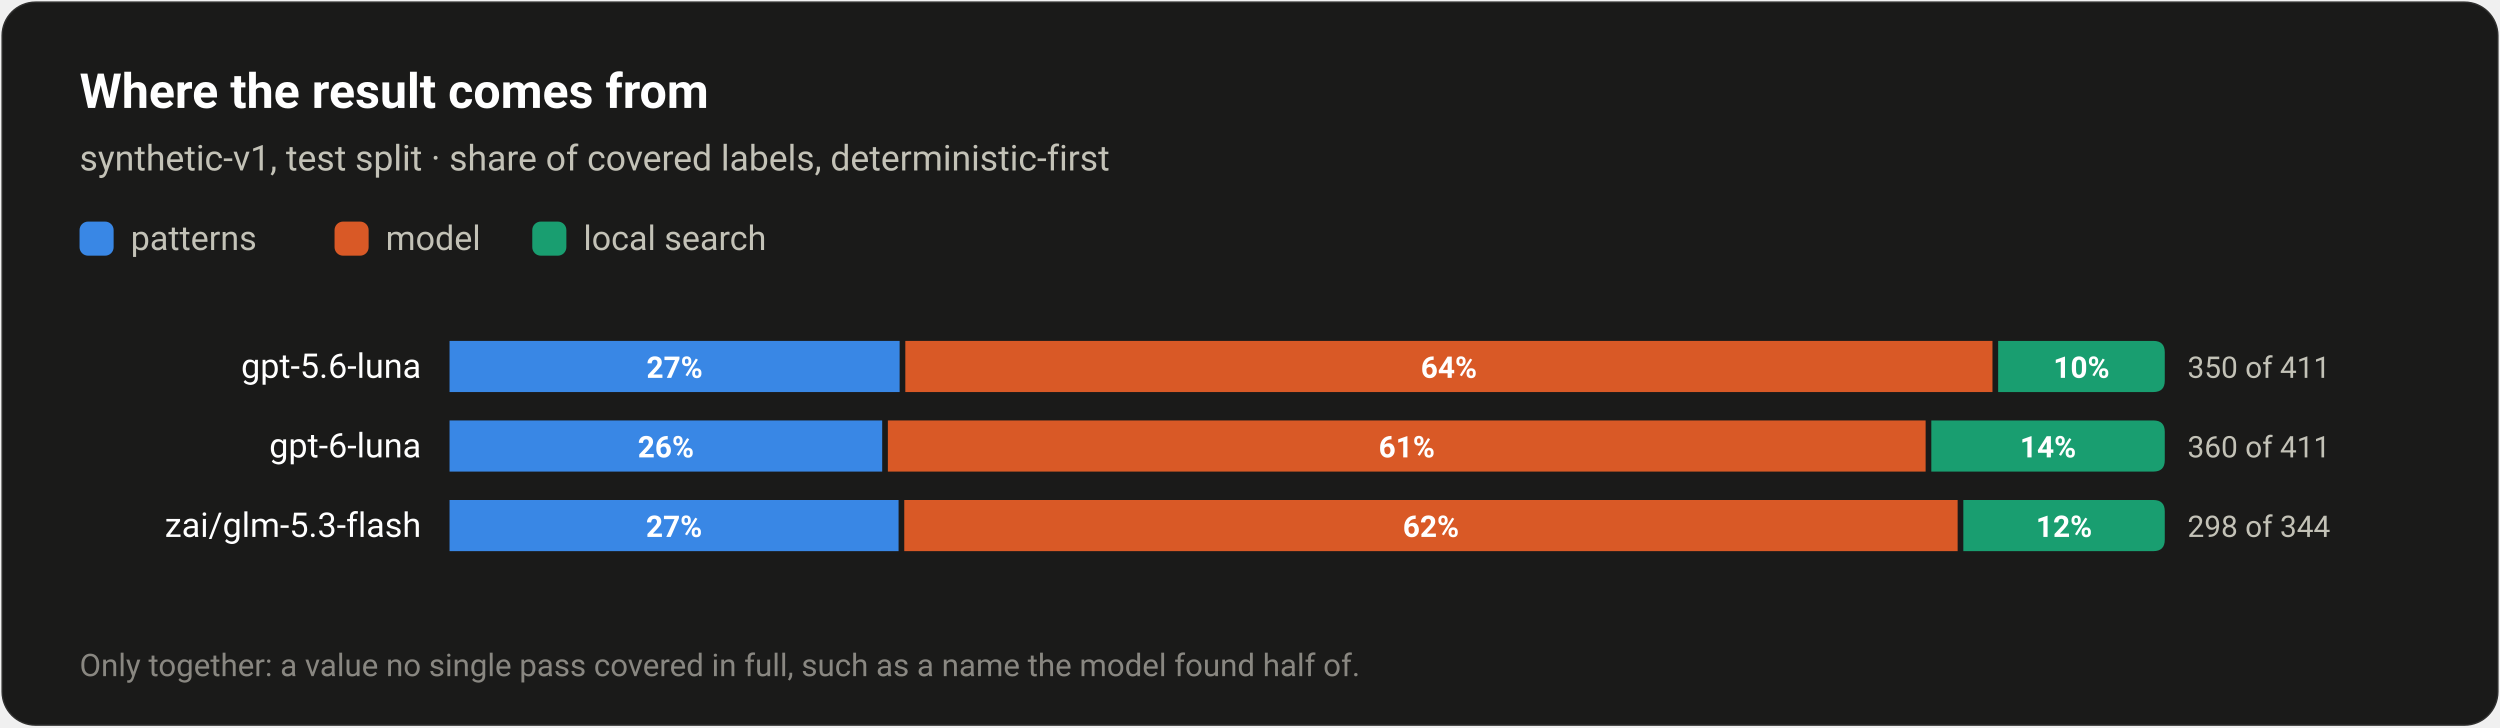
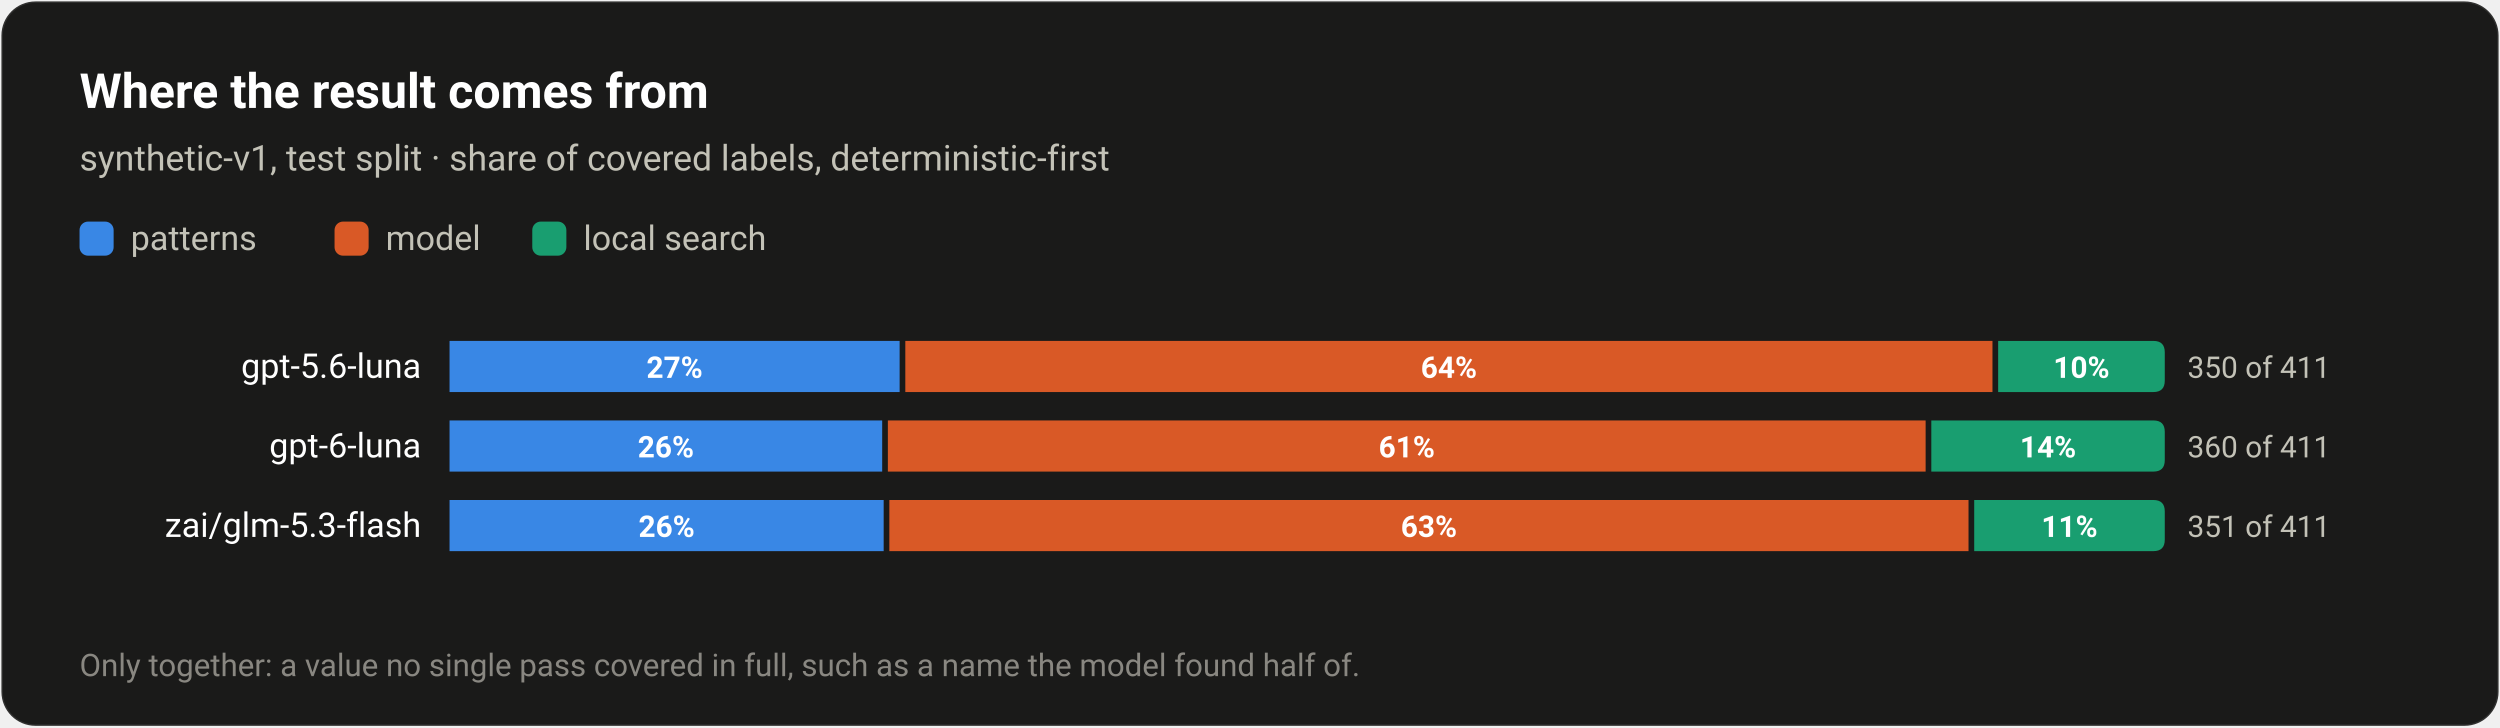
<svg xmlns="http://www.w3.org/2000/svg" width="880" height="256" viewBox="0 0 880 256" role="img" aria-labelledby="t d" font-family="system-ui, -apple-system, &quot;Segoe UI&quot;, Roboto, sans-serif">
  <rect x="0.5" y="0.5" width="879" height="255" rx="12" fill="#1a1a19" stroke="rgba(255,255,255,0.10)" />
  <text x="28" y="38" font-size="17" font-weight="600" fill="#ffffff">Where the result comes from</text>
  <text x="28" y="60" font-size="12.5" fill="#c3c2b7">synthetic-v1, test split · share of covered labels, deterministic-first</text>
  <rect x="28" y="78" width="12" height="12" rx="3" fill="#3987e5" />
  <text x="46" y="88" font-size="12" fill="#c3c2b7">patterns</text>
  <rect x="117.76" y="78" width="12" height="12" rx="3" fill="#d95926" />
  <text x="135.76" y="88" font-size="12" fill="#c3c2b7">model</text>
  <rect x="187.36" y="78" width="12" height="12" rx="3" fill="#199e70" />
  <text x="205.36" y="88" font-size="12" fill="#c3c2b7">local search</text>
  <text x="148.24" y="133" font-size="12" fill="#ffffff" text-anchor="end">gpt-5.6-luna</text>
  <g>
    <path d="M158.24 120H316.67V138H158.24Z" fill="#3987e5" />
  </g>
  <text x="237.45" y="133" font-size="10.5" font-weight="600" fill="#ffffff" text-anchor="middle">27%</text>
  <g>
    <path d="M318.67 120H701.35V138H318.67Z" fill="#d95926" />
  </g>
  <text x="510.01" y="133" font-size="10.5" font-weight="600" fill="#ffffff" text-anchor="middle">64%</text>
  <g>
    <path d="M703.35 120H758Q762 120 762 124V134Q762 138 758 138H703.35Z" fill="#199e70" />
  </g>
  <text x="732.67" y="133" font-size="10.5" font-weight="600" fill="#ffffff" text-anchor="middle">10%</text>
  <text x="770" y="133" font-size="10.5" fill="#c3c2b7">350 of 411</text>
  <text x="148.24" y="161" font-size="12" fill="#ffffff" text-anchor="end">gpt-6-luna</text>
  <g>
    <path d="M158.24 148H310.53V166H158.24Z" fill="#3987e5" />
  </g>
  <text x="234.39" y="161" font-size="10.5" font-weight="600" fill="#ffffff" text-anchor="middle">26%</text>
  <g>
    <path d="M312.53 148H677.82V166H312.53Z" fill="#d95926" />
  </g>
  <text x="495.18" y="161" font-size="10.5" font-weight="600" fill="#ffffff" text-anchor="middle">61%</text>
  <g>
    <path d="M679.82 148H758Q762 148 762 152V162Q762 166 758 166H679.82Z" fill="#199e70" />
  </g>
  <text x="720.91" y="161" font-size="10.5" font-weight="600" fill="#ffffff" text-anchor="middle">14%</text>
  <text x="770" y="161" font-size="10.5" fill="#c3c2b7">360 of 411</text>
  <text x="148.24" y="189" font-size="12" fill="#ffffff" text-anchor="end">zai/glm-5.3-flash</text>
  <g>
-     <path d="M158.24 176H316.3V194H158.24Z" fill="#3987e5" />
+     <path d="M158.24 176H311.05V194H158.24Z" fill="#3987e5" />
  </g>
-   <text x="237.27" y="189" font-size="10.5" font-weight="600" fill="#ffffff" text-anchor="middle">27%</text>
+   <text x="234.65" y="189" font-size="10.5" font-weight="600" fill="#ffffff" text-anchor="middle">26%</text>
  <g>
-     <path d="M318.3 176H689.09V194H318.3Z" fill="#d95926" />
+     <path d="M313.05 176H692.92V194H313.05Z" fill="#d95926" />
  </g>
-   <text x="503.69" y="189" font-size="10.5" font-weight="600" fill="#ffffff" text-anchor="middle">62%</text>
+   <text x="502.98" y="189" font-size="10.5" font-weight="600" fill="#ffffff" text-anchor="middle">63%</text>
  <g>
-     <path d="M691.09 176H758Q762 176 762 180V190Q762 194 758 194H691.09Z" fill="#199e70" />
+     <path d="M694.92 176H758Q762 176 762 180V190Q762 194 758 194H694.92Z" fill="#199e70" />
  </g>
-   <text x="726.54" y="189" font-size="10.5" font-weight="600" fill="#ffffff" text-anchor="middle">12%</text>
-   <text x="770" y="189" font-size="10.5" fill="#c3c2b7">298 of 344</text>
+   <text x="728.46" y="189" font-size="10.5" font-weight="600" fill="#ffffff" text-anchor="middle">11%</text>
+   <text x="770" y="189" font-size="10.5" fill="#c3c2b7">351 of 411</text>
  <text x="28" y="238" font-size="11" fill="#898781">Only together: a value no single pass covered in full, such as a name the model found half of.</text>
</svg>
